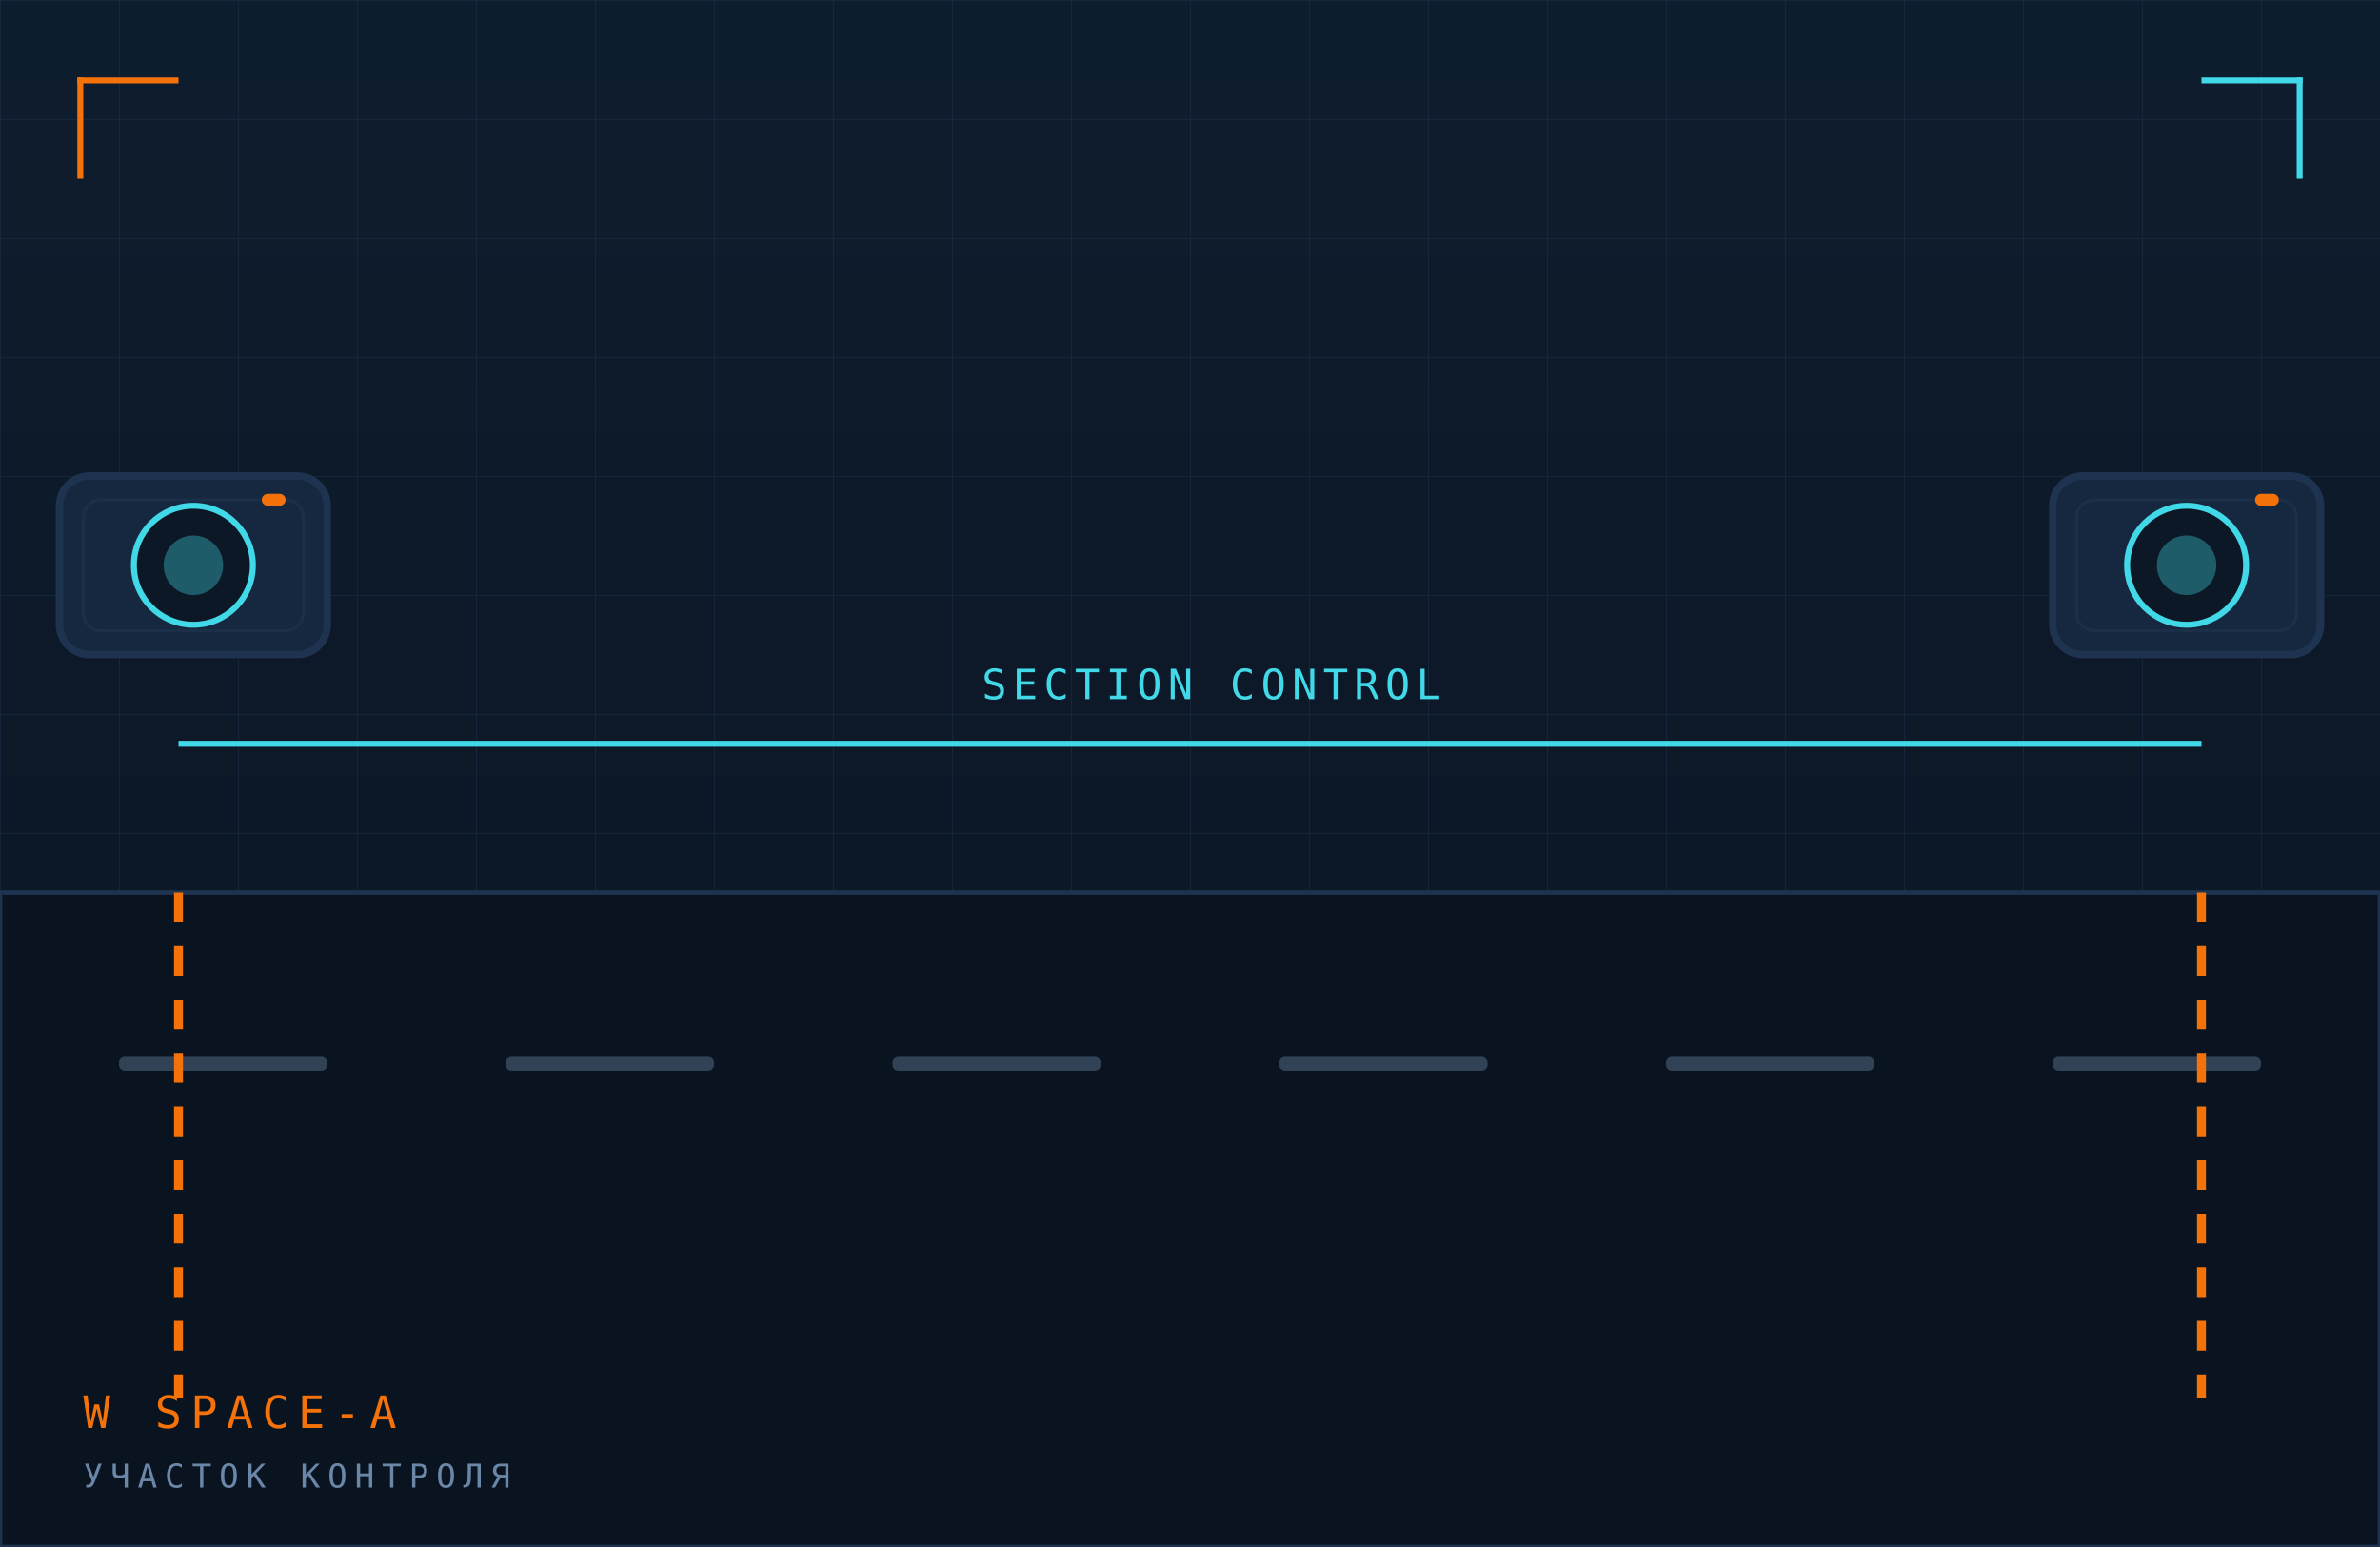
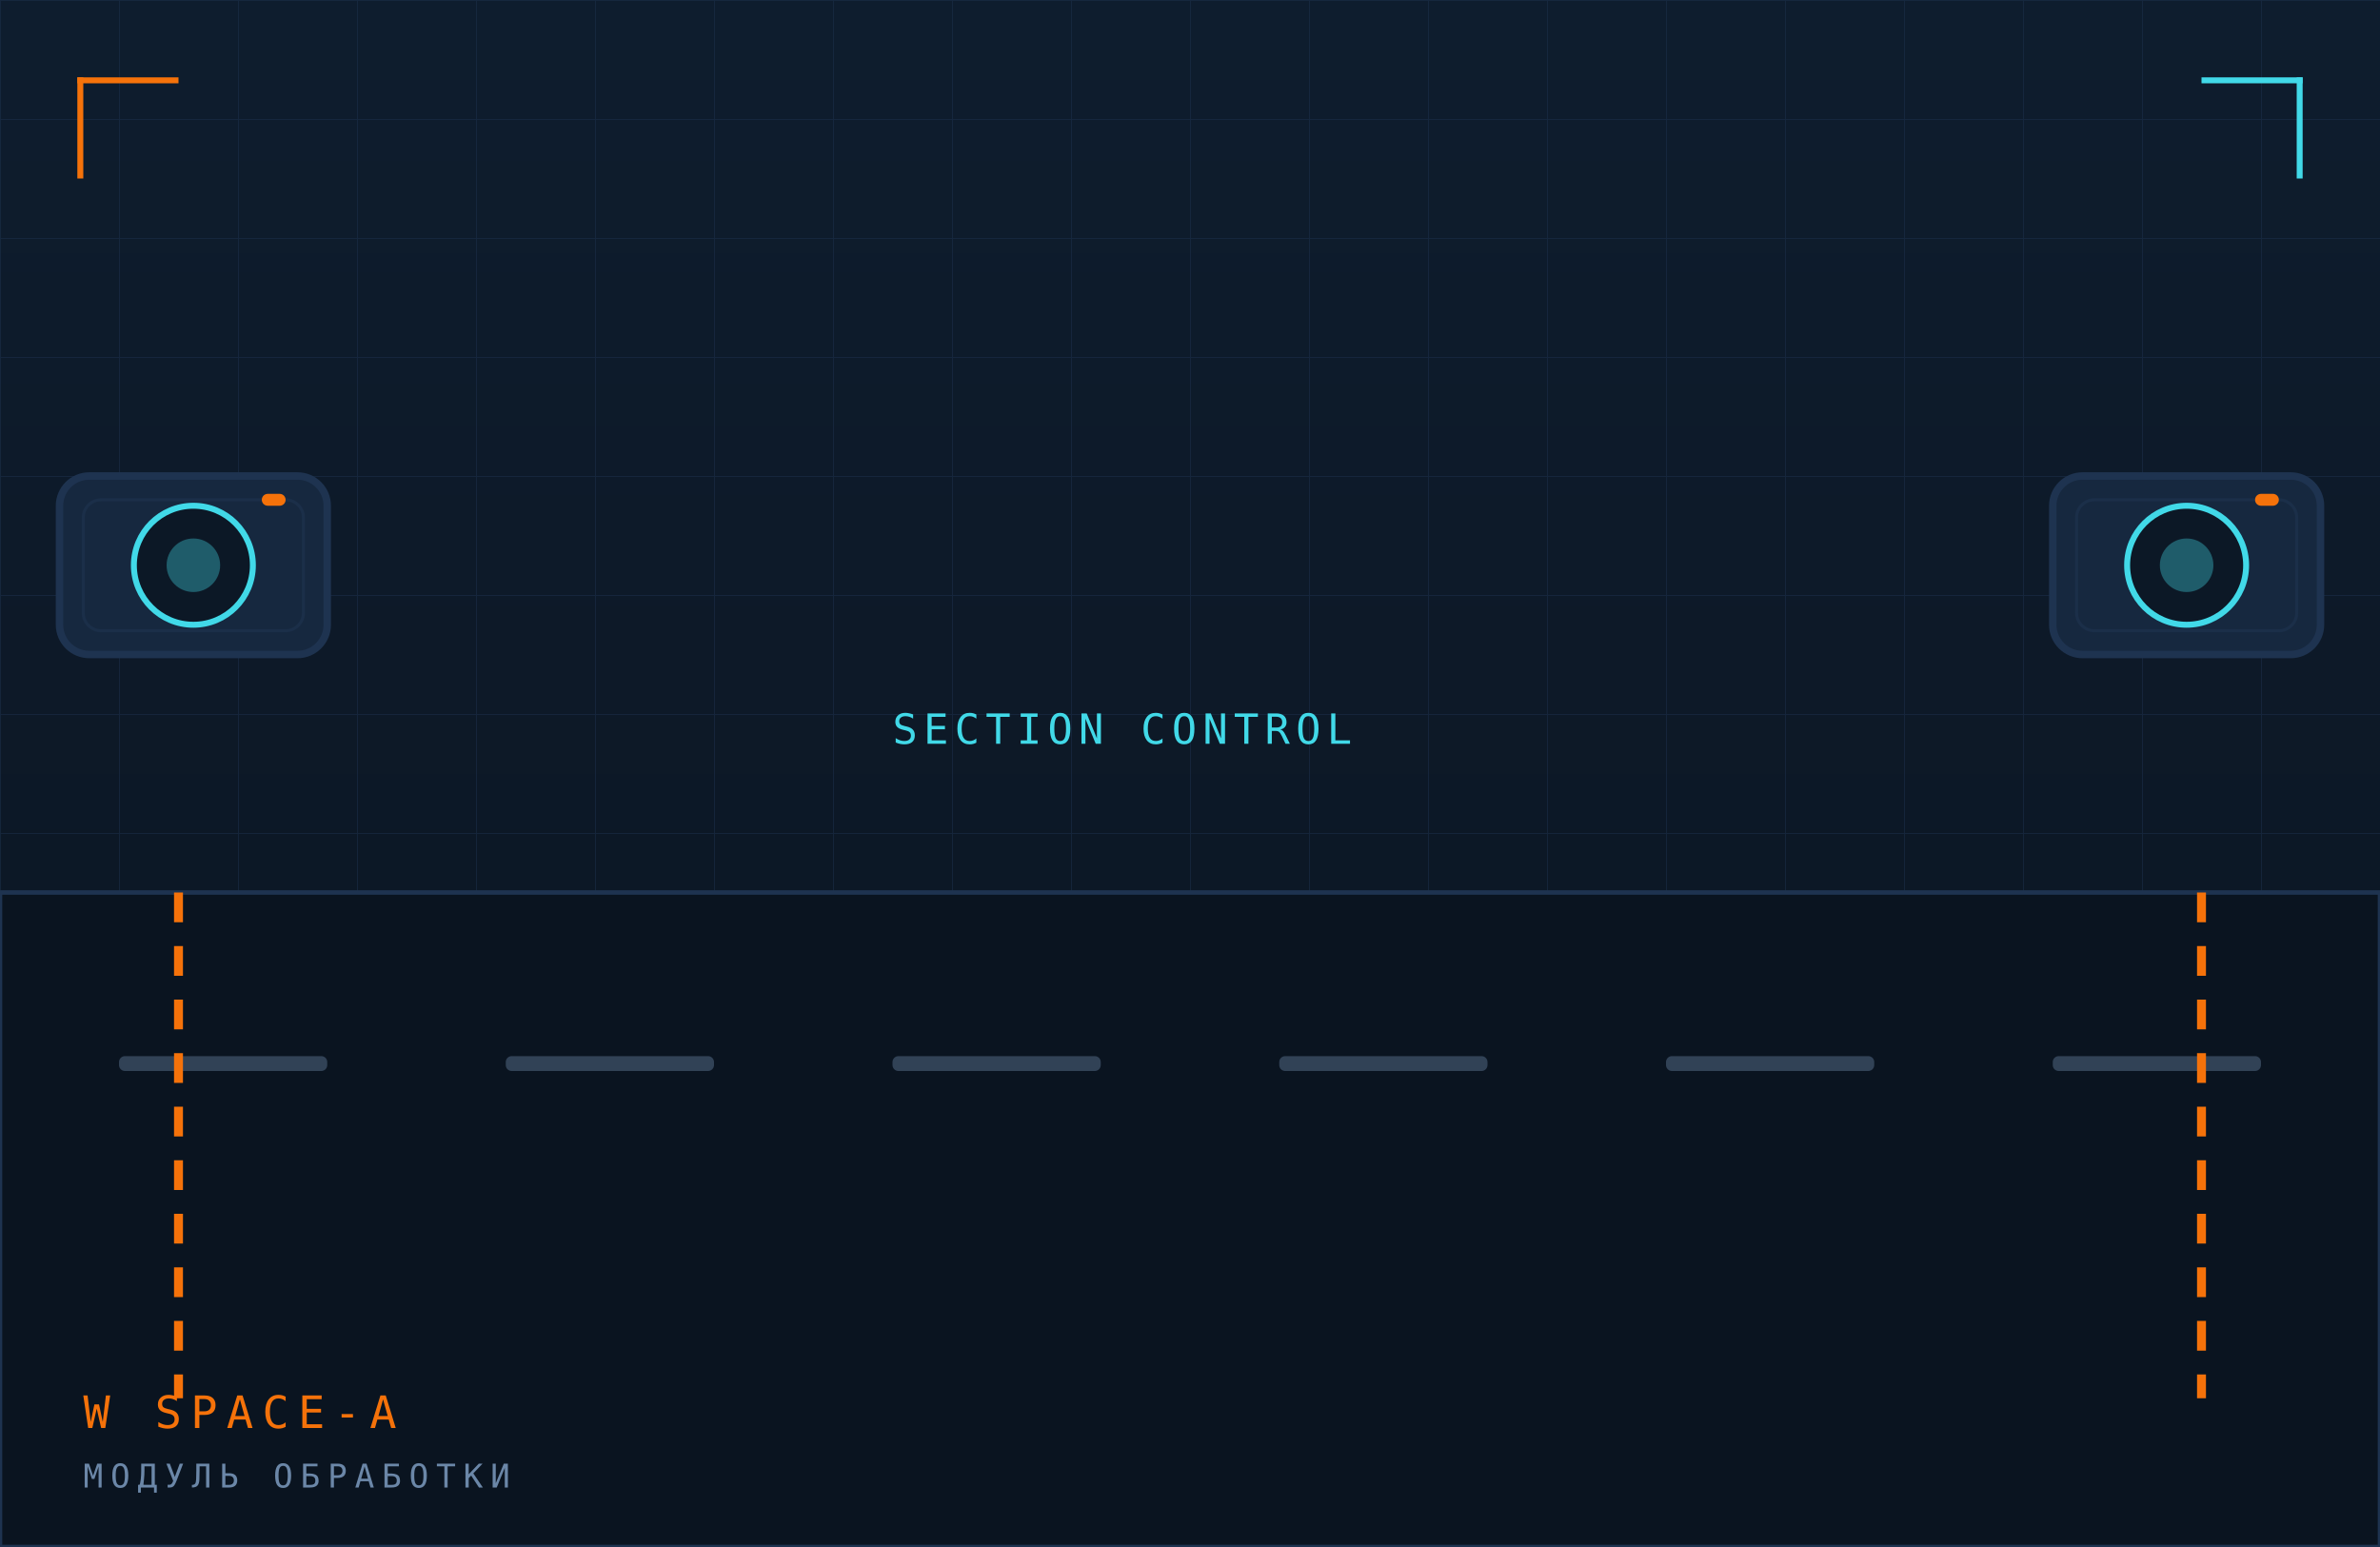
<svg xmlns="http://www.w3.org/2000/svg" viewBox="0 0 800 520" width="800" height="520">
  <defs>
    <linearGradient id="sky" x1="0" y1="0" x2="0" y2="1">
      <stop offset="0" stop-color="#0E1D2E" />
      <stop offset="1" stop-color="#0B1420" />
    </linearGradient>
-     <linearGradient id="body" x1="0" y1="0" x2="1" y2="1">
-       <stop offset="0" stop-color="#25405F" />
-       <stop offset="1" stop-color="#16283F" />
-     </linearGradient>
-     <pattern id="grid" width="40" height="40" patternUnits="userSpaceOnUse">
+     <pattern id="g" width="40" height="40" patternUnits="userSpaceOnUse">
      <path d="M40 0H0V40" fill="none" stroke="#1E3350" stroke-width="0.6" opacity="0.5" />
    </pattern>
  </defs>
  <rect width="800" height="520" fill="url(#sky)" />
-   <rect width="800" height="520" fill="url(#grid)" />
+   <rect width="800" height="520" fill="url(#g)" />
  <path d="M0 300 L800 300 L800 520 L0 520 Z" fill="#0A1420" stroke="#1E3350" stroke-width="1.5" />
  <rect x="40" y="355" width="70" height="5" rx="2" fill="#6B87A8" opacity="0.4" />
  <rect x="170" y="355" width="70" height="5" rx="2" fill="#6B87A8" opacity="0.4" />
  <rect x="300" y="355" width="70" height="5" rx="2" fill="#6B87A8" opacity="0.4" />
  <rect x="430" y="355" width="70" height="5" rx="2" fill="#6B87A8" opacity="0.4" />
  <rect x="560" y="355" width="70" height="5" rx="2" fill="#6B87A8" opacity="0.4" />
  <rect x="690" y="355" width="70" height="5" rx="2" fill="#6B87A8" opacity="0.4" />
-   <path d="M60 300 L60 470" stroke="#F5720A" stroke-width="3" stroke-dasharray="10 8" />
-   <path d="M740 300 L740 470" stroke="#F5720A" stroke-width="3" stroke-dasharray="10 8" />
-   <path d="M60 250 L740 250" stroke="#41D9E8" stroke-width="2" marker-mid="" />
-   <text x="330" y="235" font-family="monospace" font-size="14" fill="#41D9E8" letter-spacing="2">SECTION CONTROL</text>
  <rect x="20" y="160" width="90" height="60" rx="10" fill="#16283F" stroke="#1E3350" stroke-width="2.5" />
  <rect x="28" y="168" width="74" height="44" rx="6" fill="none" stroke="#1E3350" stroke-width="1" opacity="0.6" />
  <circle cx="65.0" cy="190.0" r="20.0" fill="#0C1826" stroke="#41D9E8" stroke-width="2" />
-   <circle cx="65.0" cy="190.0" r="10.0" fill="#41D9E8" opacity="0.35" />
+   <circle cx="65.0" cy="190.0" r="9.0" fill="#41D9E8" opacity="0.35" />
  <rect x="88" y="166" width="8" height="4" rx="2" fill="#F5720A" />
  <rect x="690" y="160" width="90" height="60" rx="10" fill="#16283F" stroke="#1E3350" stroke-width="2.5" />
  <rect x="698" y="168" width="74" height="44" rx="6" fill="none" stroke="#1E3350" stroke-width="1" opacity="0.6" />
  <circle cx="735.0" cy="190.0" r="20.0" fill="#0C1826" stroke="#41D9E8" stroke-width="2" />
-   <circle cx="735.0" cy="190.0" r="10.0" fill="#41D9E8" opacity="0.35" />
+   <circle cx="735.0" cy="190.0" r="9.0" fill="#41D9E8" opacity="0.35" />
  <rect x="758" y="166" width="8" height="4" rx="2" fill="#F5720A" />
-   <text x="28" y="480" font-family="'JetBrains Mono',monospace" font-size="15" letter-spacing="3" fill="#F5720A">W SPACE-A</text>
-   <text x="28" y="500" font-family="'JetBrains Mono',monospace" font-size="11" letter-spacing="2.5" fill="#6B87A8">УЧАСТОК КОНТРОЛЯ</text>
+   <path d="M60 300 L60 470 M740 300 L740 470" stroke="#F5720A" stroke-width="3" stroke-dasharray="10 8" />
+   <text x="300" y="250" font-family="monospace" font-size="14" fill="#41D9E8" letter-spacing="2">SECTION CONTROL</text>
+   <text x="28" y="480" font-family="monospace" font-size="15" letter-spacing="3" fill="#F5720A">W SPACE-A</text>
+   <text x="28" y="500" font-family="monospace" font-size="11" letter-spacing="2.5" fill="#6B87A8">МОДУЛЬ ОБРАБОТКИ</text>
  <rect x="26" y="26" width="34" height="2" fill="#F5720A" />
  <rect x="26" y="26" width="2" height="34" fill="#F5720A" />
  <rect x="740" y="26" width="34" height="2" fill="#41D9E8" />
  <rect x="772" y="26" width="2" height="34" fill="#41D9E8" />
</svg>
